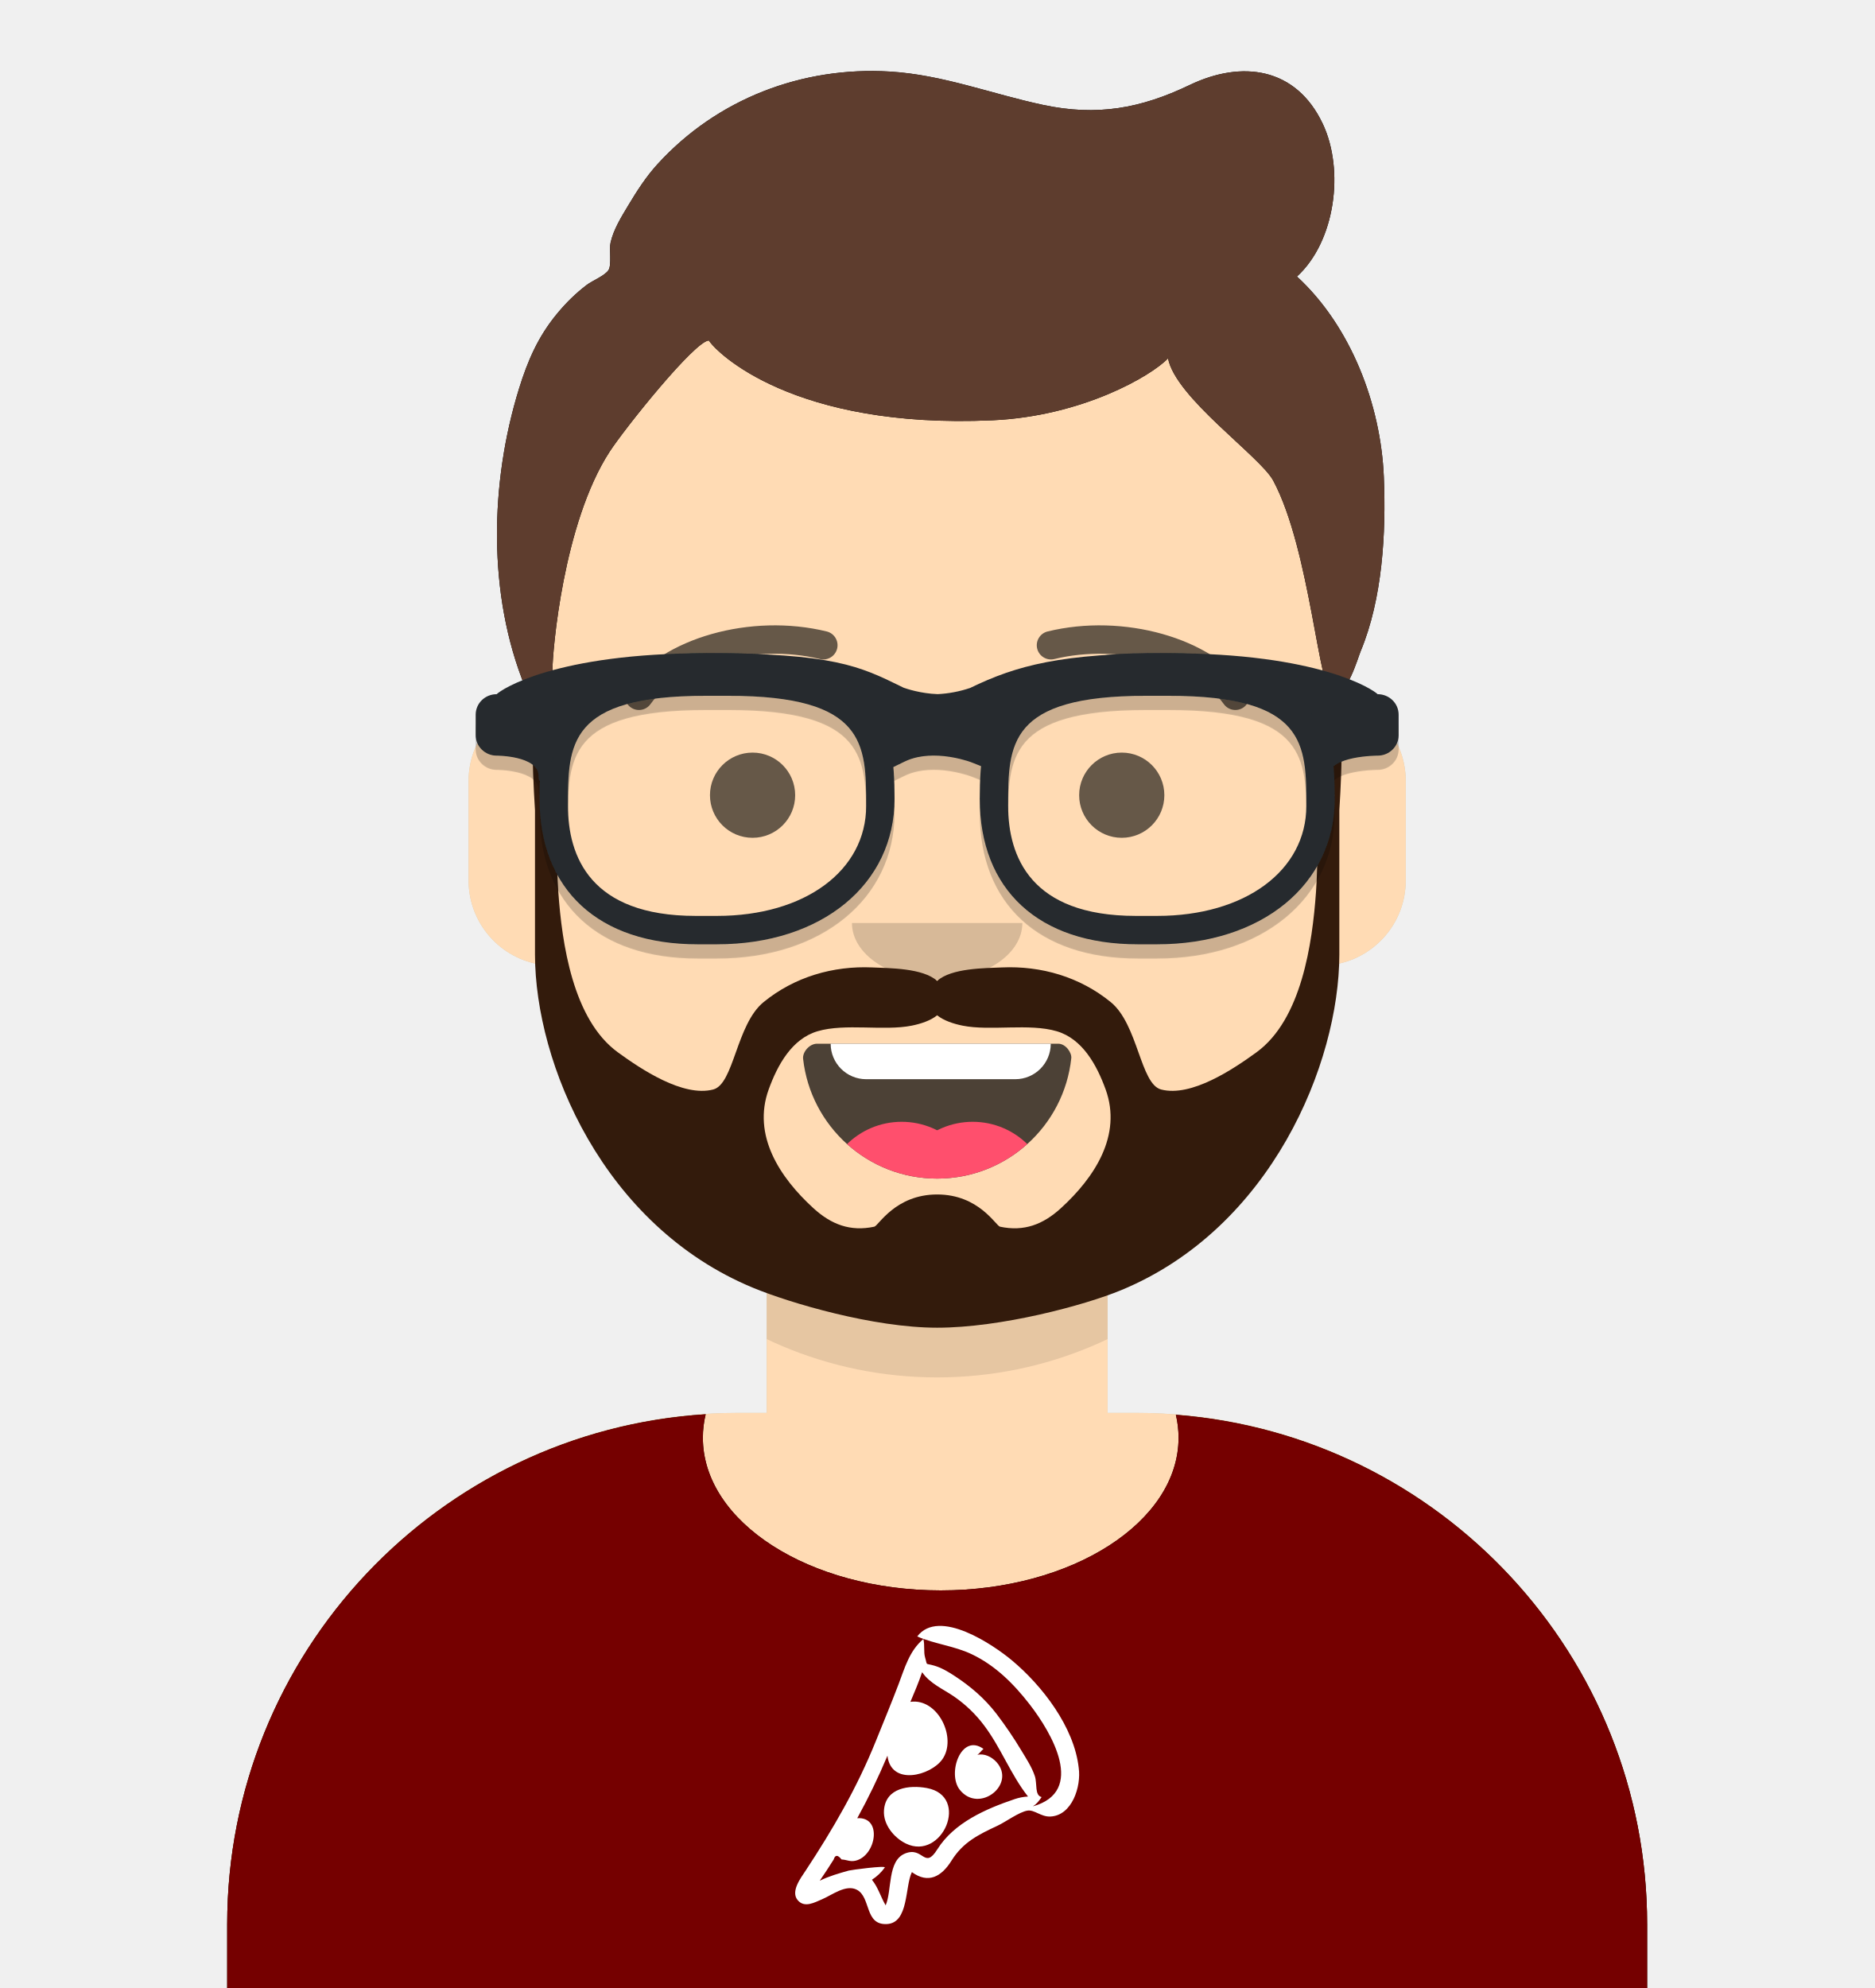
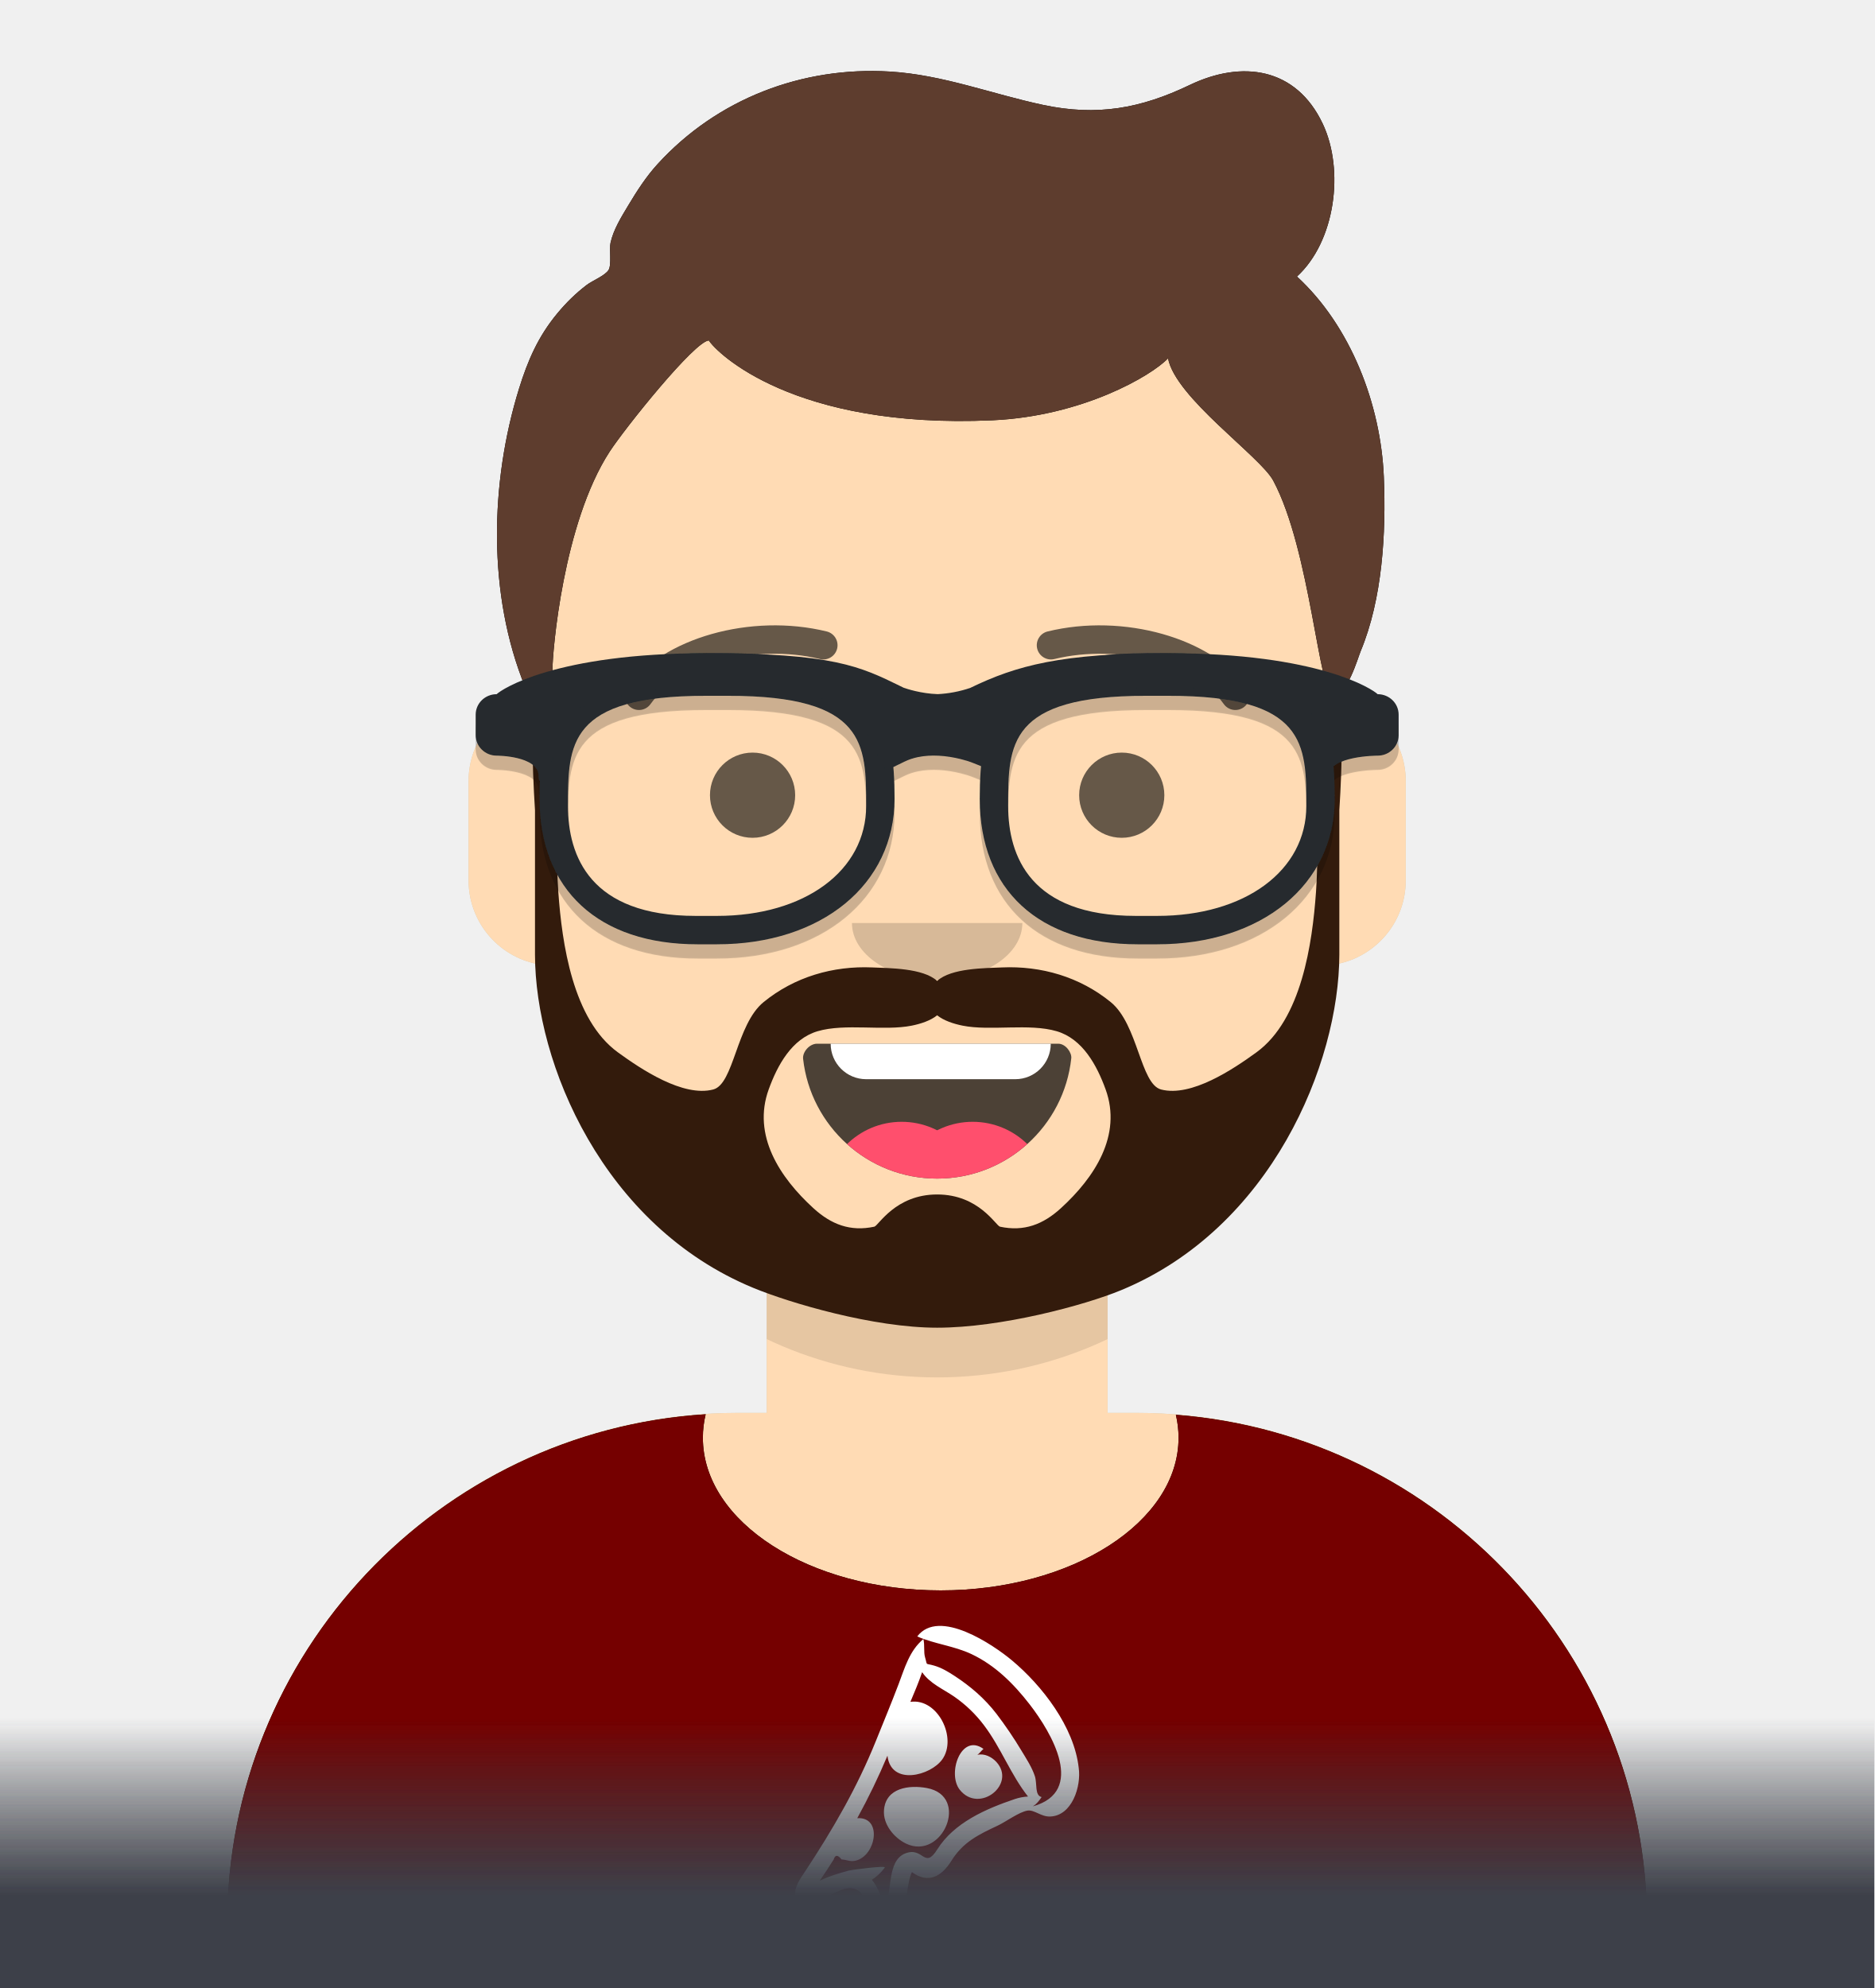
<svg xmlns="http://www.w3.org/2000/svg" xmlns:xlink="http://www.w3.org/1999/xlink" width="264" height="280" viewBox="0 0 264 280">
  <defs>
+     <linearGradient id="n" x1="0" x2="0" y1="0" y2="1">
+       <stop offset="0%" stop-color="#3C4048" stop-opacity="0" />
+       <stop offset="50%" stop-color="#3C4048" />
+       <stop offset="100%" stop-color="#3C4048" />
+     </linearGradient>
    <path d="M124 144.611V163h4c39.765 0 72 32.235 72 72v9H0v-9c0-39.765 32.235-72 72-72h4v-18.389c-17.237-8.189-29.628-24.924-31.695-44.73C38.48 99.058 34 94.052 34 88V74c0-5.946 4.325-10.882 10-11.834V56c0-30.928 25.072-56 56-56s56 25.072 56 56v6.166c5.675.952 10 5.888 10 11.834v14c0 6.052-4.48 11.058-10.305 11.881-2.067 19.806-14.458 36.541-31.695 44.73" id="a" />
  </defs>
  <g fill="none" fill-rule="evenodd">
    <g />
    <g mask="url(#react-mask-5)">
      <g transform="translate(32 36)">
        <mask id="b" fill="#fff">
          <use xlink:href="#a" />
        </mask>
        <use fill="#D0C6AC" xlink:href="#a" />
        <g mask="url(#b)" fill="#FFDBB4">
          <path d="M0 0h264v280H0z" />
        </g>
        <path d="M156 79v23c0 30.928-25.072 56-56 56s-56-25.072-56-56V79v15c0 30.928 25.072 56 56 56s56-25.072 56-56z" fill-opacity=".1" fill="#000" mask="url(#b)" />
      </g>
      <g transform="translate(0 170)">
        <defs>
          <path d="M165.624 29.268C202.76 32.138 232 63.18 232 101.052V110H32v-8.948c0-38.217 29.775-69.48 67.393-71.855A14 14 0 0 0 99 32.5C99 44.374 113.998 54 132.5 54S166 44.374 166 32.5c0-1.098-.128-2.178-.376-3.232" id="c" />
        </defs>
        <mask id="d" fill="#fff">
          <use xlink:href="#c" />
        </mask>
        <use fill="#000" xlink:href="#c" />
        <g mask="url(#d)" fill="#750000">
          <path d="M0 0h264v110H0z" />
        </g>
        <g fill="#FFF" mask="url(#d)">
          <path d="M142.933 83.391c-4.082 1.38-8.55 3.324-10.905 7.074-1.847 2.942-1.971-.455-4.55.593-2.508 1.019-1.822 5.223-2.733 7.301-.708-1.191-1.043-2.516-1.935-3.604a6.6 6.6 0 0 0 1.814-1.724c.156-.32-4.792.348-5.076.43-1.411.401-2.74.77-4.088 1.429a79 79 0 0 0 1.965-2.989q.31-1.02 1.108-.006c.748.036 1.178.357 1.962.177 2.915-.667 3.843-6.223.25-5.987a93 93 0 0 0 4.253-8.802c.502 4.291 6.08 2.813 7.719.525 2.14-2.989-.604-8.662-4.484-8.112.581-1.375 1.17-2.762 1.65-4.178 1.092 1.61 3.001 2.39 4.538 3.457a18.2 18.2 0 0 1 4.163 4.006c2.386 3.14 3.793 7.007 6.215 10.052a7 7 0 0 0-1.866.358m9.006-4.388c-.632-5.757-5.15-11.601-9.44-15.176-2.55-2.125-10.24-7.385-13.306-3.34 2.472 1.071 5.2 1.33 7.65 2.489 3.32 1.572 5.922 4.16 8.168 7.055 3.137 4.045 7.97 12.283.474 14.386.518-.338.819-.709 1.228-1.308-1.007-.233-.6-1.878-.954-2.952-.412-1.25-1.21-2.467-1.884-3.582a57 57 0 0 0-3.504-5.171c-1.678-2.186-3.686-3.907-5.977-5.396-.907-.589-1.775-1.11-2.817-1.415-1.349-.394-.907.086-1.276-1.146-.232-.773-.024-1.763-.246-2.592-1.973 1.658-2.615 4.055-3.5 6.381-1.02 2.684-2.122 5.335-3.196 7.997-2.635 6.535-6.034 12.395-9.891 18.247-.672 1.02-2.165 2.95-1.09 4.174.96 1.095 2.33.306 3.386-.139 1.436-.604 3.385-2.164 4.935-1.347 1.998 1.054 1.054 4.984 4.214 4.827 3.114-.154 2.527-5.28 3.527-7.317 2.311 1.685 4.175.64 5.579-1.611 1.626-2.61 3.775-3.657 6.513-4.938 1.12-.524 3.034-1.94 4.2-2.115.966-.145 1.893.883 3.184.837 3.098-.113 4.392-4.253 4.023-6.848" />
          <path d="M130.537 81.834c-2.425-.445-5.807-.074-6.029 3.153-.136 1.978 1.41 3.848 3.082 4.664 5.122 2.5 9.109-6.688 2.947-7.817m9.799-3.676c-.65-.706-1.703-1.24-2.675-.993.31-.214.568-.6.864-.839-3.156-2.286-5.14 3.479-3.346 5.748 2.717 3.44 8.037-.766 5.157-3.916" />
        </g>
      </g>
      <g fill="#000">
        <g transform="translate(78 134)">
          <defs>
            <path d="M35.118 15.128C36.176 24.62 44.226 32 54 32c9.804 0 17.874-7.426 18.892-16.96.082-.767-.775-2.04-1.85-2.04H37.088c-1.08 0-2.075 1.178-1.97 2.128" id="e" />
          </defs>
          <mask id="f" fill="#fff">
            <use xlink:href="#e" />
          </mask>
          <use fill-opacity=".7" xlink:href="#e" />
          <rect fill="#FFF" mask="url(#f)" x="39" y="2" width="31" height="16" rx="5" />
          <g mask="url(#f)" fill="#FF4F6D">
            <g transform="translate(38 24)">
              <circle cx="11" cy="11" r="11" />
              <circle cx="21" cy="11" r="11" />
            </g>
          </g>
        </g>
        <path d="M120 130c0 4.418 5.373 8 12 8s12-3.582 12-8" fill-opacity=".16" />
        <g transform="translate(76 90)" fill-opacity=".6">
          <circle cx="30" cy="22" r="6" />
          <circle cx="82" cy="22" r="6" />
        </g>
        <path d="M91.63 99.159c3.915-5.51 14.648-8.599 23.893-6.329a2 2 0 0 0 .954-3.884c-10.737-2.636-23.165.941-28.107 7.894a2 2 0 0 0 3.26 2.318m80.74.001c-3.915-5.51-14.648-8.598-23.893-6.328a2 2 0 0 1-.954-3.884c10.737-2.637 23.165.94 28.107 7.893a2 2 0 0 1-3.26 2.318" fill-rule="nonzero" fill-opacity=".6" />
      </g>
      <defs>
        <path id="g" d="M0 0h264v280H0z" />
        <path d="M183.68 38.949c5.406-4.95 6.707-14.987 3.638-21.5-3.769-7.995-11.417-8.997-18.746-5.48-6.908 3.315-13.057 4.419-20.622 2.813-7.258-1.541-14.144-4.26-21.647-4.706-12.325-.733-24.3 3.839-32.7 13.053-1.603 1.758-2.894 3.768-4.115 5.805-.976 1.63-2.077 3.38-2.493 5.258-.198.894.17 3.098-.275 3.83-.48.79-2.296 1.515-3.069 2.102-1.567 1.189-2.924 2.53-4.18 4.047-2.666 3.222-4.133 6.587-5.368 10.572-4.102 13.245-4.45 28.998.854 42.004.707 1.734 2.898 5.352 4.186 1.638.255-.734-.334-3.194-.333-3.935.005-2.72 1.506-20.729 8.047-30.817 2.13-3.284 11.973-15.58 13.984-15.68 1.065 1.693 11.88 12.51 39.942 11.242 12.662-.572 22.4-6.26 24.738-8.727 1.028 5.533 12.992 13.816 14.815 17.224 5.267 9.846 6.435 30.304 8.445 30.265s3.453-5.237 3.867-6.23c3.072-7.375 3.595-16.632 3.267-24.559-.427-10.202-4.638-21.226-12.235-28.22" id="k" />
      </defs>
      <mask id="h" fill="#fff">
        <use xlink:href="#g" />
      </mask>
      <g />
      <g mask="url(#h)">
        <g transform="translate(-1)">
          <g transform="translate(49 72)">
            <defs>
              <path d="M101.428 98.169c-2.513 2.294-5.19 3.325-8.575 2.604-.582-.124-2.957-4.538-8.853-4.538-5.897 0-8.27 4.414-8.853 4.538-3.385.721-6.062-.31-8.576-2.604-4.725-4.313-8.654-10.26-6.293-16.75 1.23-3.382 3.232-7.095 6.873-8.173 3.887-1.15 9.346-.002 13.264-.788 1.27-.254 2.656-.707 3.585-1.458.929.75 2.316 1.204 3.585 1.458 3.918.786 9.376-.362 13.264.788 3.64 1.078 5.642 4.79 6.873 8.173 2.361 6.49-1.568 12.437-6.294 16.75M140.081 26c-3.41 8.4-2.093 18.858-2.724 27.676-.513 7.167-2.02 17.91-8.384 22.539-3.255 2.367-9.179 6.345-13.431 5.235-2.927-.764-3.24-9.16-7.087-12.303-4.363-3.565-9.812-5.131-15.306-4.89-2.37.105-7.165.08-9.15 1.903-1.983-1.823-6.777-1.798-9.148-1.902-5.494-.242-10.943 1.324-15.306 4.889-3.847 3.143-4.16 11.54-7.087 12.303-4.252 1.11-10.176-2.868-13.431-5.235-6.365-4.63-7.87-15.372-8.384-22.54-.63-8.817.686-19.275-2.724-27.675-1.66 0-.565 16.129-.565 16.129v20.356c.032 15.288 9.581 38.17 30.754 46.908C63.286 111.53 75.015 115 84 115s20.714-3.14 25.892-5.277c21.173-8.737 30.722-31.95 30.754-47.238V42.13S141.74 26 140.081 26" id="i" />
            </defs>
            <mask id="j" fill="#fff">
              <use xlink:href="#i" />
            </mask>
            <use fill="#331B0C" xlink:href="#i" />
            <g mask="url(#j)" fill="#ff">
              <path d="M-32 0h264v244H-32z" />
            </g>
          </g>
          <mask id="l" fill="#fff">
            <use xlink:href="#k" />
          </mask>
          <use fill="#000" xlink:href="#k" />
          <g mask="url(#l)" fill="#5e3d2e">
            <path d="M0 0h264v280H0z" />
          </g>
          <g transform="translate(62 85)">
            <defs>
              <filter x="-.8%" y="-2.4%" width="101.5%" height="109.8%" filterUnits="objectBoundingBox" id="m">
                <feOffset dy="2" in="SourceAlpha" result="shadowOffsetOuter1" />
                <feColorMatrix values="0 0 0 0 0 0 0 0 0 0 0 0 0 0 0 0 0 0 0.2 0" in="shadowOffsetOuter1" result="shadowMatrixOuter1" />
                <feMerge>
                  <feMergeNode in="shadowMatrixOuter1" />
                  <feMergeNode in="SourceGraphic" />
                </feMerge>
              </filter>
            </defs>
            <g filter="url(#m)" transform="translate(6 7)" fill="#252C2F" fill-rule="nonzero">
              <path d="M34 41h-2.758C17.315 41 9 33.336 9 20.5 9 10.127 10.817 0 32.53 0h2.94C57.183 0 59 10.127 59 20.5 59 32.569 48.721 41 34 41M32.385 6C13 6 13 12.841 13 21.502 13 28.572 16.116 37 30.97 37H34c12.365 0 21-6.373 21-15.498C55 12.84 55 6 35.615 6zM96 41h-2.758C79.315 41 71 33.336 71 20.5 71 10.127 72.817 0 94.53 0h2.94C119.183 0 121 10.127 121 20.5 121 32.569 110.721 41 96 41M94.385 6C75 6 75 12.841 75 21.502 75 28.572 78.12 37 92.97 37H96c12.365 0 21-6.373 21-15.498C117 12.84 117 6 97.615 6z" />
              <path d="M2.955 5.772C3.645 5.096 11.21 0 32.5 0c17.851 0 21.63 1.853 27.35 4.652l.419.207c.398.14 2.431.83 4.81.907a17 17 0 0 0 4.563-.869C76.17 1.722 82.562 0 97.5 0c21.29 0 28.854 5.096 29.545 5.772 1.634 0 2.955 1.29 2.955 2.885v2.886c0 1.596-1.32 2.886-2.955 2.886 0 0-6.901 0-6.901 2.886 0 2.885-1.962-4.176-1.962-5.772v-2.81c-3.603-1.38-10.054-3.947-20.682-3.947-11.842 0-17.739 2.1-22.798 4.185l.057.137-.003 1.986-2.217 5.35L69.8 15.36c-.244-.097-.772-.27-1.504-.451-2.04-.503-4.137-.656-5.992-.276q-1.021.21-1.891.633l-2.643 1.29-2.643-5.16.117-2.295.08-.195c-4.362-2.033-8.385-4.12-22.824-4.12-10.628 0-17.078 2.565-20.682 3.944v2.812c0 1.596-2.954 8.657-2.954 5.772 0-2.886-5.91-2.886-5.91-2.886-1.63 0-2.954-1.29-2.954-2.886V8.657c0-1.595 1.324-2.885 2.955-2.885" />
+               <path fill="url(#n)" d="M-100 150h300v50h-300z" />
            </g>
          </g>
        </g>
      </g>
    </g>
  </g>
</svg>
